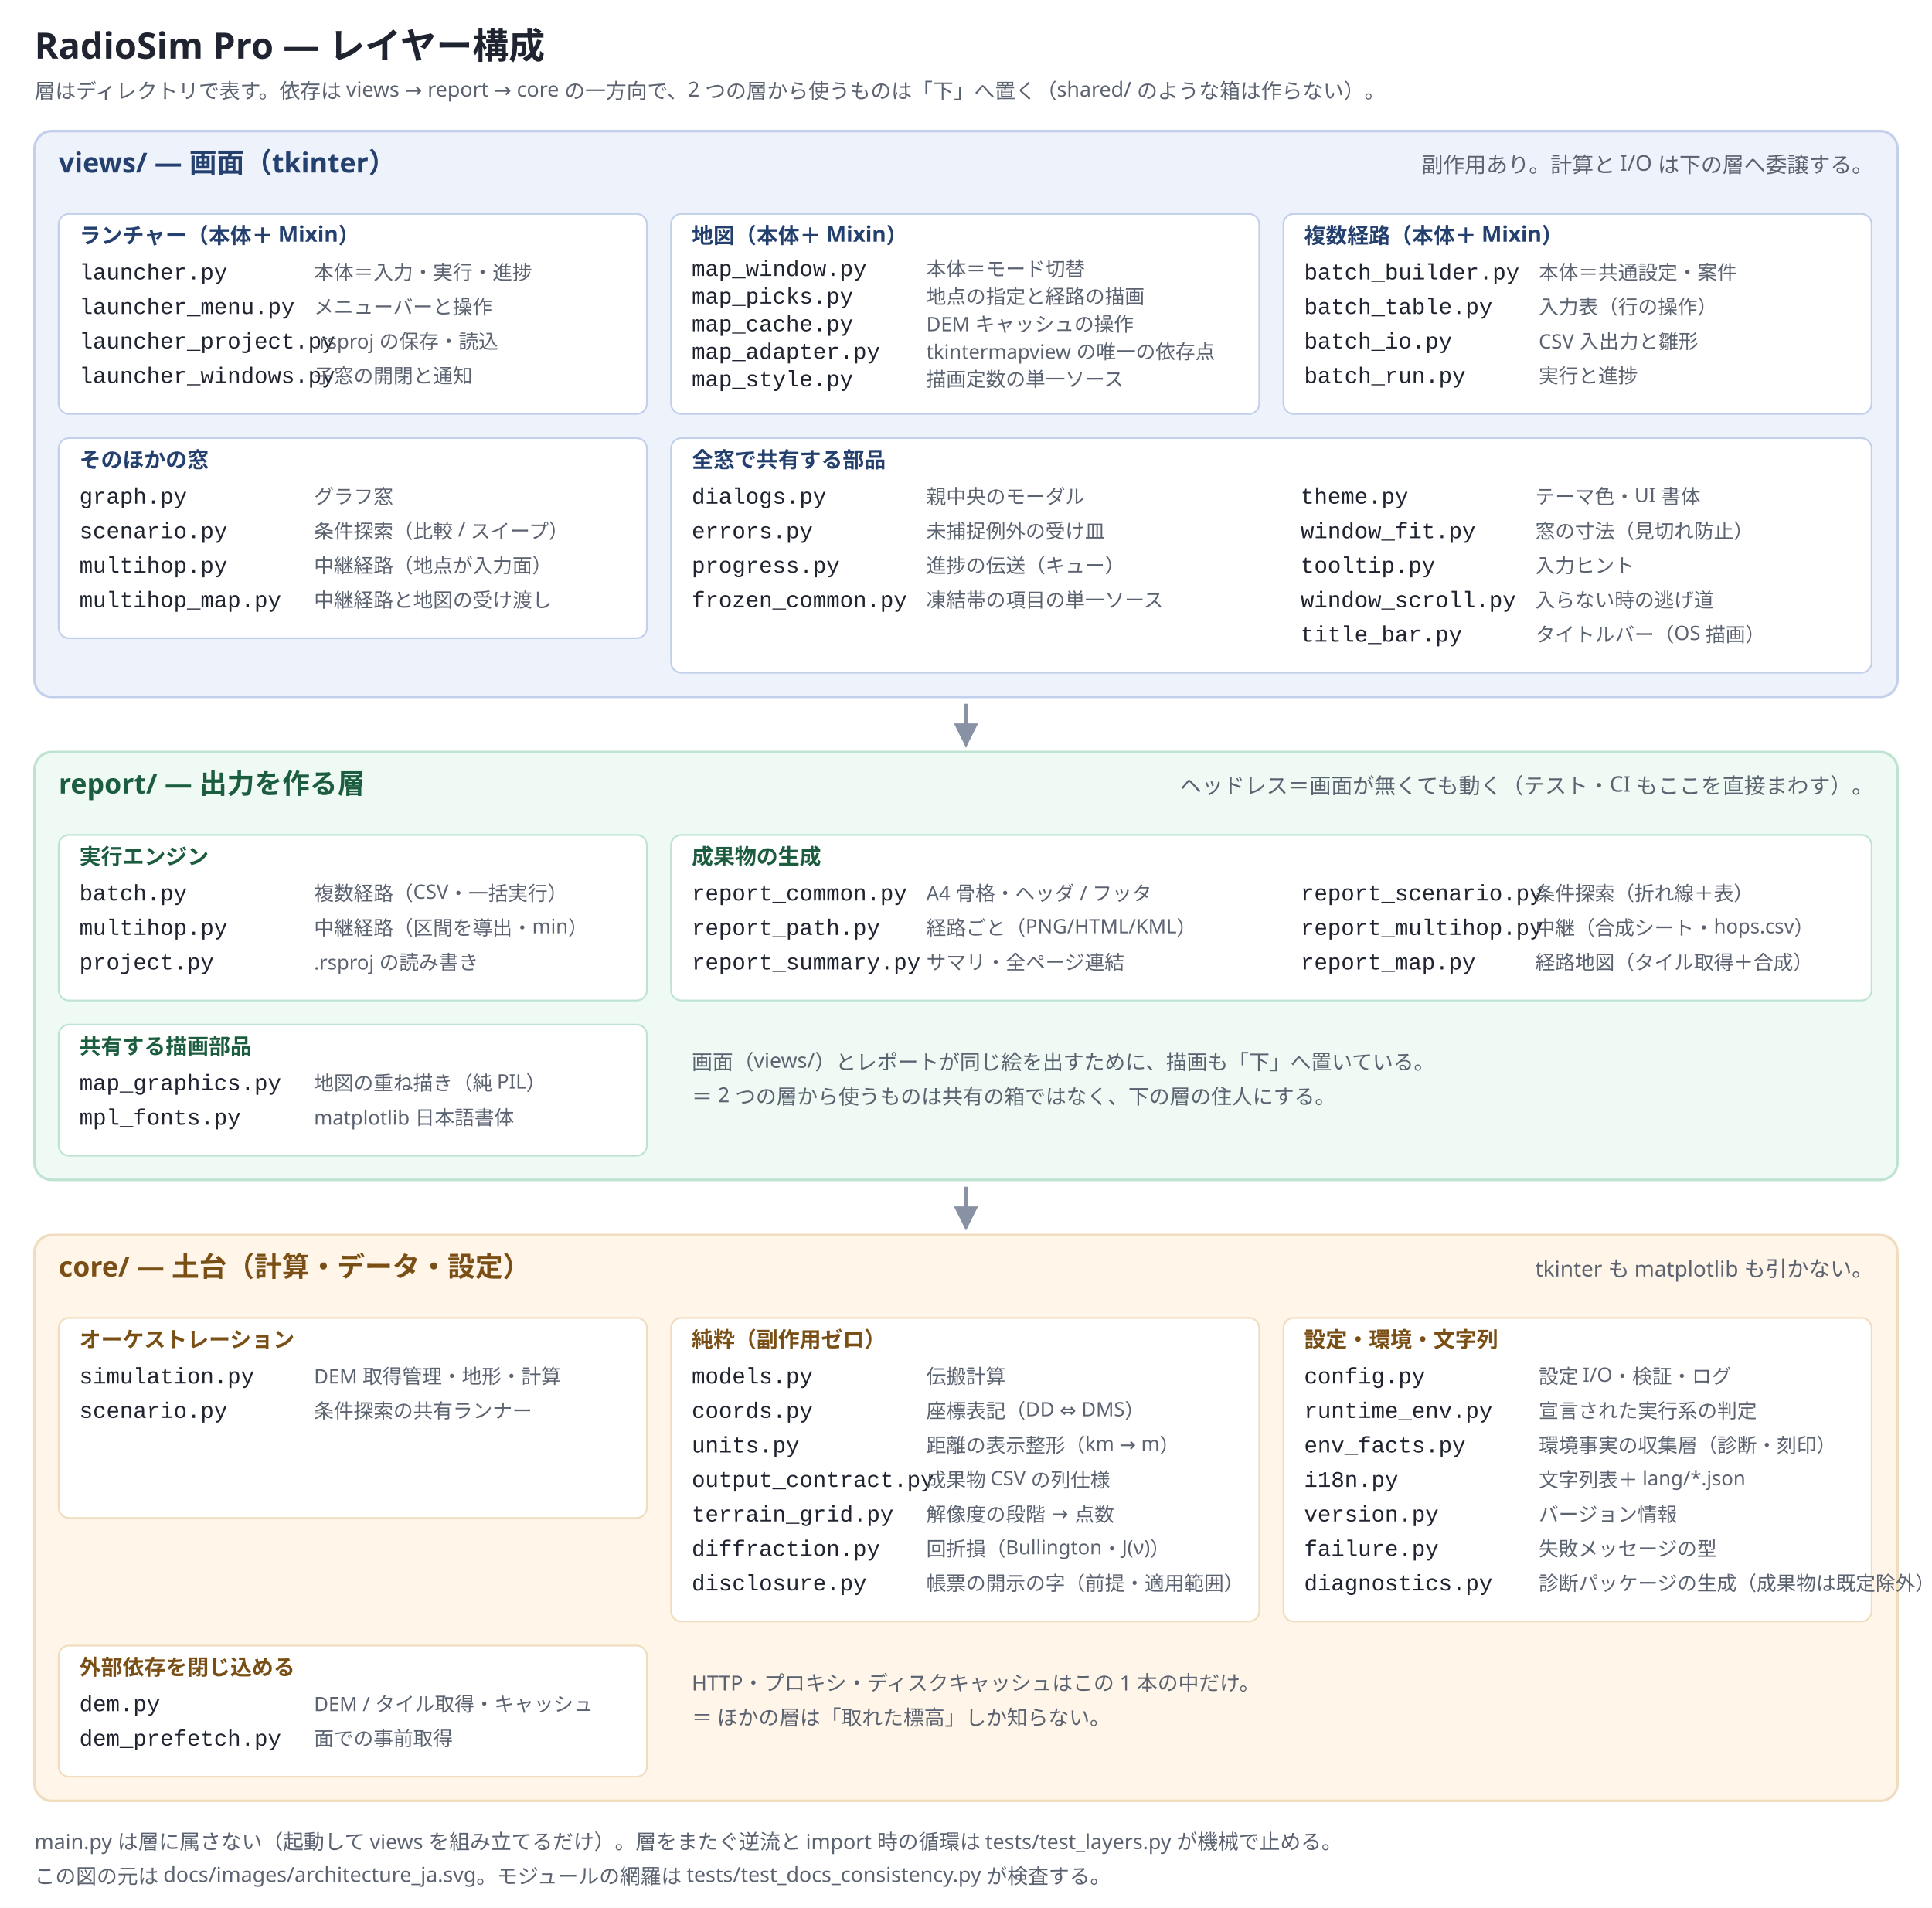
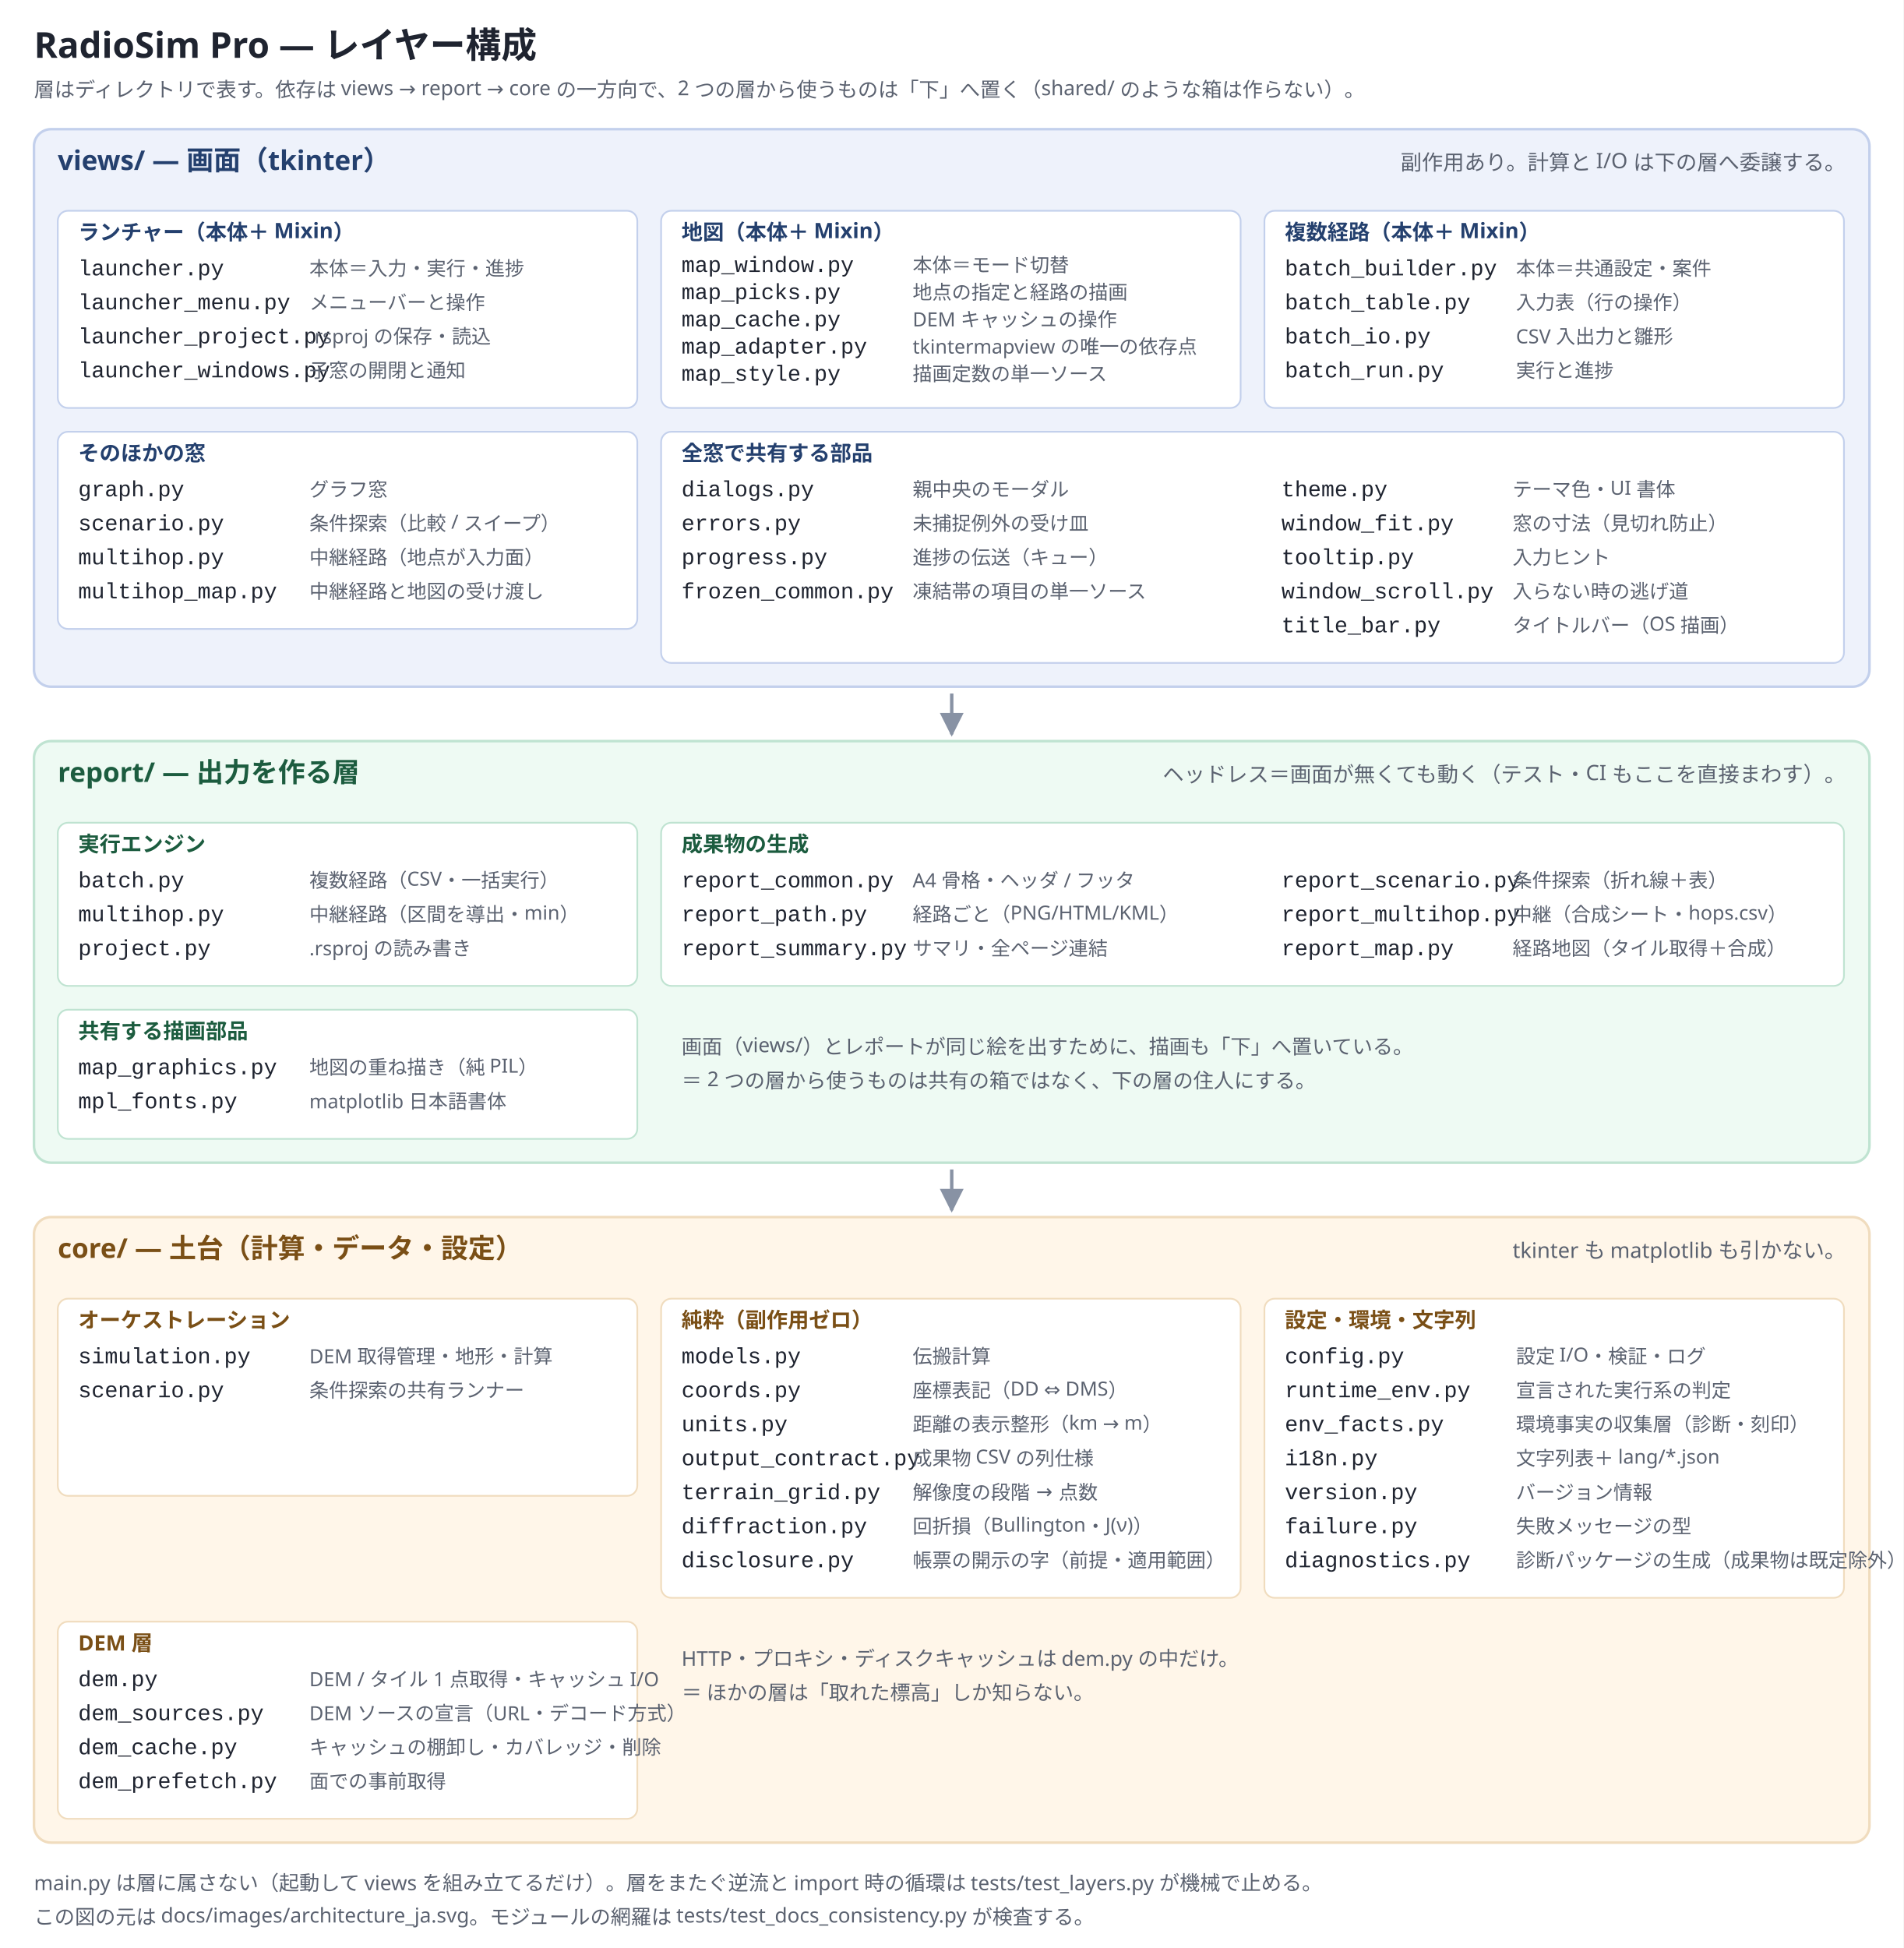
- <svg xmlns="http://www.w3.org/2000/svg" viewBox="0 0 1120 1106" width="1120" height="1106" role="img" aria-labelledby="ttl desc" font-family="'BIZ UDPGothic','Meiryo','Yu Gothic','Hiragino Sans',sans-serif">
+ <svg xmlns="http://www.w3.org/2000/svg" viewBox="0 0 1120 1146" width="1120" height="1146" role="img" aria-labelledby="ttl desc" font-family="'BIZ UDPGothic','Meiryo','Yu Gothic','Hiragino Sans',sans-serif">
  <defs>
    <marker id="ar" viewBox="0 0 10 10" refX="9" refY="5" markerWidth="7" markerHeight="7" orient="auto-start-reverse">
      <path d="M0,0 L10,5 L0,10 z" fill="#8892a4" />
    </marker>
    <style>
      .band  { stroke-width:1.5 }
      .card  { fill:#ffffff; stroke-width:1 }
      .lname { font-size:16px; font-weight:700 }
      .lrule { font-size:12.5px; fill:#5b6270 }
      .ctitle{ font-size:12.5px; font-weight:700 }
      .mod   { font-size:13px; font-family:Consolas,'Courier New',monospace; fill:#1f2430 }
      .role  { font-size:11.5px; fill:#5b6270 }
      .note  { font-size:12px; fill:#5b6270 }
      .arrow { stroke:#8892a4; stroke-width:2; marker-end:url(#ar) }
    </style>
  </defs>
-   <rect width="1120" height="1106" fill="#ffffff" />
+   <rect width="1120" height="1146" fill="#ffffff" />
  <text x="20" y="34" font-size="21" font-weight="700" fill="#1f2430">RadioSim Pro — レイヤー構成</text>
  <text x="20" y="57" class="note">層はディレクトリで表す。依存は views → report → core の一方向で、2 つの層から使うものは「下」へ置く（shared/ のような箱は作らない）。</text>
  <rect class="band" x="20" y="76" width="1080" height="328" rx="10" fill="#eef2fb" stroke="#c3d0ec" />
  <text x="34" y="100" class="lname" fill="#24406e">views/ — 画面（tkinter）</text>
  <text x="1086" y="100" class="lrule" text-anchor="end">副作用あり。計算と I/O は下の層へ委譲する。</text>
  <g>
    <rect class="card" x="34" y="124" width="341" height="116" rx="6" stroke="#c3d0ec" />
    <text x="46" y="141" class="ctitle" fill="#24406e">ランチャー（本体＋ Mixin）</text>
    <text x="46" y="162" class="mod">launcher.py</text>
    <text x="182" y="162" class="role">本体＝入力・実行・進捗</text>
    <text x="46" y="182" class="mod">launcher_menu.py</text>
    <text x="182" y="182" class="role">メニューバーと操作</text>
    <text x="46" y="202" class="mod">launcher_project.py</text>
    <text x="182" y="202" class="role">.rsproj の保存・読込</text>
    <text x="46" y="222" class="mod">launcher_windows.py</text>
    <text x="182" y="222" class="role">子窓の開閉と通知</text>
    <rect class="card" x="389" y="124" width="341" height="116" rx="6" stroke="#c3d0ec" />
    <text x="401" y="141" class="ctitle" fill="#24406e">地図（本体＋ Mixin）</text>
    <text x="401" y="160" class="mod">map_window.py</text>
    <text x="537" y="160" class="role">本体＝モード切替</text>
    <text x="401" y="176" class="mod">map_picks.py</text>
    <text x="537" y="176" class="role">地点の指定と経路の描画</text>
    <text x="401" y="192" class="mod">map_cache.py</text>
    <text x="537" y="192" class="role">DEM キャッシュの操作</text>
    <text x="401" y="208" class="mod">map_adapter.py</text>
    <text x="537" y="208" class="role">tkintermapview の唯一の依存点</text>
    <text x="401" y="224" class="mod">map_style.py</text>
    <text x="537" y="224" class="role">描画定数の単一ソース</text>
    <rect class="card" x="744" y="124" width="341" height="116" rx="6" stroke="#c3d0ec" />
    <text x="756" y="141" class="ctitle" fill="#24406e">複数経路（本体＋ Mixin）</text>
    <text x="756" y="162" class="mod">batch_builder.py</text>
    <text x="892" y="162" class="role">本体＝共通設定・案件</text>
    <text x="756" y="182" class="mod">batch_table.py</text>
    <text x="892" y="182" class="role">入力表（行の操作）</text>
    <text x="756" y="202" class="mod">batch_io.py</text>
    <text x="892" y="202" class="role">CSV 入出力と雛形</text>
    <text x="756" y="222" class="mod">batch_run.py</text>
    <text x="892" y="222" class="role">実行と進捗</text>
  </g>
  <g>
    <rect class="card" x="34" y="254" width="341" height="116" rx="6" stroke="#c3d0ec" />
    <text x="46" y="271" class="ctitle" fill="#24406e">そのほかの窓</text>
    <text x="46" y="292" class="mod">graph.py</text>
    <text x="182" y="292" class="role">グラフ窓</text>
    <text x="46" y="312" class="mod">scenario.py</text>
    <text x="182" y="312" class="role">条件探索（比較 / スイープ）</text>
    <text x="46" y="332" class="mod">multihop.py</text>
    <text x="182" y="332" class="role">中継経路（地点が入力面）</text>
    <text x="46" y="352" class="mod">multihop_map.py</text>
    <text x="182" y="352" class="role">中継経路と地図の受け渡し</text>
    <rect class="card" x="389" y="254" width="696" height="136" rx="6" stroke="#c3d0ec" />
    <text x="401" y="271" class="ctitle" fill="#24406e">全窓で共有する部品</text>
    <text x="401" y="292" class="mod">dialogs.py</text>
    <text x="537" y="292" class="role">親中央のモーダル</text>
    <text x="401" y="312" class="mod">errors.py</text>
    <text x="537" y="312" class="role">未捕捉例外の受け皿</text>
    <text x="401" y="332" class="mod">progress.py</text>
    <text x="537" y="332" class="role">進捗の伝送（キュー）</text>
    <text x="401" y="352" class="mod">frozen_common.py</text>
    <text x="537" y="352" class="role">凍結帯の項目の単一ソース</text>
    <text x="754" y="292" class="mod">theme.py</text>
    <text x="890" y="292" class="role">テーマ色・UI 書体</text>
    <text x="754" y="312" class="mod">window_fit.py</text>
    <text x="890" y="312" class="role">窓の寸法（見切れ防止）</text>
    <text x="754" y="332" class="mod">tooltip.py</text>
    <text x="890" y="332" class="role">入力ヒント</text>
    <text x="754" y="352" class="mod">window_scroll.py</text>
    <text x="890" y="352" class="role">入らない時の逃げ道</text>
    <text x="754" y="372" class="mod">title_bar.py</text>
    <text x="890" y="372" class="role">タイトルバー（OS 描画）</text>
  </g>
  <line class="arrow" x1="560" y1="408" x2="560" y2="432" />
  <rect class="band" x="20" y="436" width="1080" height="248" rx="10" fill="#eefaf3" stroke="#bfe3d1" />
  <text x="34" y="460" class="lname" fill="#1c5c3f">report/ — 出力を作る層</text>
  <text x="1086" y="460" class="lrule" text-anchor="end">ヘッドレス＝画面が無くても動く（テスト・CI もここを直接まわす）。</text>
  <g>
    <rect class="card" x="34" y="484" width="341" height="96" rx="6" stroke="#bfe3d1" />
    <text x="46" y="501" class="ctitle" fill="#1c5c3f">実行エンジン</text>
    <text x="46" y="522" class="mod">batch.py</text>
    <text x="182" y="522" class="role">複数経路（CSV・一括実行）</text>
    <text x="46" y="542" class="mod">multihop.py</text>
    <text x="182" y="542" class="role">中継経路（区間を導出・min）</text>
    <text x="46" y="562" class="mod">project.py</text>
    <text x="182" y="562" class="role">.rsproj の読み書き</text>
    <rect class="card" x="389" y="484" width="696" height="96" rx="6" stroke="#bfe3d1" />
    <text x="401" y="501" class="ctitle" fill="#1c5c3f">成果物の生成</text>
    <text x="401" y="522" class="mod">report_common.py</text>
    <text x="537" y="522" class="role">A4 骨格・ヘッダ / フッタ</text>
    <text x="401" y="542" class="mod">report_path.py</text>
    <text x="537" y="542" class="role">経路ごと（PNG/HTML/KML）</text>
    <text x="401" y="562" class="mod">report_summary.py</text>
    <text x="537" y="562" class="role">サマリ・全ページ連結</text>
    <text x="754" y="522" class="mod">report_scenario.py</text>
    <text x="890" y="522" class="role">条件探索（折れ線＋表）</text>
    <text x="754" y="542" class="mod">report_multihop.py</text>
    <text x="890" y="542" class="role">中継（合成シート・hops.csv）</text>
    <text x="754" y="562" class="mod">report_map.py</text>
    <text x="890" y="562" class="role">経路地図（タイル取得＋合成）</text>
  </g>
  <g>
    <rect class="card" x="34" y="594" width="341" height="76" rx="6" stroke="#bfe3d1" />
    <text x="46" y="611" class="ctitle" fill="#1c5c3f">共有する描画部品</text>
    <text x="46" y="632" class="mod">map_graphics.py</text>
    <text x="182" y="632" class="role">地図の重ね描き（純 PIL）</text>
    <text x="46" y="652" class="mod">mpl_fonts.py</text>
    <text x="182" y="652" class="role">matplotlib 日本語書体</text>
    <text x="401" y="620" class="note">画面（views/）とレポートが同じ絵を出すために、描画も「下」へ置いている。</text>
    <text x="401" y="640" class="note">＝ 2 つの層から使うものは共有の箱ではなく、下の層の住人にする。</text>
  </g>
  <line class="arrow" x1="560" y1="688" x2="560" y2="712" />
-   <rect class="band" x="20" y="716" width="1080" height="328" rx="10" fill="#fff6e9" stroke="#f0dcbe" />
+   <rect class="band" x="20" y="716" width="1080" height="368" rx="10" fill="#fff6e9" stroke="#f0dcbe" />
  <text x="34" y="740" class="lname" fill="#7a4f16">core/ — 土台（計算・データ・設定）</text>
  <text x="1086" y="740" class="lrule" text-anchor="end">tkinter も matplotlib も引かない。</text>
  <g>
    <rect class="card" x="34" y="764" width="341" height="116" rx="6" stroke="#f0dcbe" />
    <text x="46" y="781" class="ctitle" fill="#7a4f16">オーケストレーション</text>
    <text x="46" y="802" class="mod">simulation.py</text>
    <text x="182" y="802" class="role">DEM 取得管理・地形・計算</text>
    <text x="46" y="822" class="mod">scenario.py</text>
    <text x="182" y="822" class="role">条件探索の共有ランナー</text>
    <rect class="card" x="389" y="764" width="341" height="176" rx="6" stroke="#f0dcbe" />
    <text x="401" y="781" class="ctitle" fill="#7a4f16">純粋（副作用ゼロ）</text>
    <text x="401" y="802" class="mod">models.py</text>
    <text x="537" y="802" class="role">伝搬計算</text>
    <text x="401" y="822" class="mod">coords.py</text>
    <text x="537" y="822" class="role">座標表記（DD ⇔ DMS）</text>
    <text x="401" y="842" class="mod">units.py</text>
    <text x="537" y="842" class="role">距離の表示整形（km → m）</text>
    <text x="401" y="862" class="mod">output_contract.py</text>
    <text x="537" y="862" class="role">成果物 CSV の列仕様</text>
    <text x="401" y="882" class="mod">terrain_grid.py</text>
    <text x="537" y="882" class="role">解像度の段階 → 点数</text>
    <text x="401" y="902" class="mod">diffraction.py</text>
    <text x="537" y="902" class="role">回折損（Bullington・J(ν)）</text>
    <text x="401" y="922" class="mod">disclosure.py</text>
    <text x="537" y="922" class="role">帳票の開示の字（前提・適用範囲）</text>
    <rect class="card" x="744" y="764" width="341" height="176" rx="6" stroke="#f0dcbe" />
    <text x="756" y="781" class="ctitle" fill="#7a4f16">設定・環境・文字列</text>
    <text x="756" y="802" class="mod">config.py</text>
    <text x="892" y="802" class="role">設定 I/O・検証・ログ</text>
    <text x="756" y="822" class="mod">runtime_env.py</text>
    <text x="892" y="822" class="role">宣言された実行系の判定</text>
    <text x="756" y="842" class="mod">env_facts.py</text>
    <text x="892" y="842" class="role">環境事実の収集層（診断・刻印）</text>
    <text x="756" y="862" class="mod">i18n.py</text>
    <text x="892" y="862" class="role">文字列表＋ lang/*.json</text>
    <text x="756" y="882" class="mod">version.py</text>
    <text x="892" y="882" class="role">バージョン情報</text>
    <text x="756" y="902" class="mod">failure.py</text>
    <text x="892" y="902" class="role">失敗メッセージの型</text>
    <text x="756" y="922" class="mod">diagnostics.py</text>
    <text x="892" y="922" class="role">診断パッケージの生成（成果物は既定除外）</text>
  </g>
  <g>
-     <rect class="card" x="34" y="954" width="341" height="76" rx="6" stroke="#f0dcbe" />
-     <text x="46" y="971" class="ctitle" fill="#7a4f16">外部依存を閉じ込める</text>
+     <rect class="card" x="34" y="954" width="341" height="116" rx="6" stroke="#f0dcbe" />
+     <text x="46" y="971" class="ctitle" fill="#7a4f16">DEM 層</text>
    <text x="46" y="992" class="mod">dem.py</text>
-     <text x="182" y="992" class="role">DEM / タイル取得・キャッシュ</text>
-     <text x="46" y="1012" class="mod">dem_prefetch.py</text>
-     <text x="182" y="1012" class="role">面での事前取得</text>
-     <text x="401" y="980" class="note">HTTP・プロキシ・ディスクキャッシュはこの 1 本の中だけ。</text>
+     <text x="182" y="992" class="role">DEM / タイル 1 点取得・キャッシュ I/O</text>
+     <text x="46" y="1012" class="mod">dem_sources.py</text>
+     <text x="182" y="1012" class="role">DEM ソースの宣言（URL・デコード方式）</text>
+     <text x="46" y="1032" class="mod">dem_cache.py</text>
+     <text x="182" y="1032" class="role">キャッシュの棚卸し・カバレッジ・削除</text>
+     <text x="46" y="1052" class="mod">dem_prefetch.py</text>
+     <text x="182" y="1052" class="role">面での事前取得</text>
+     <text x="401" y="980" class="note">HTTP・プロキシ・ディスクキャッシュは dem.py の中だけ。</text>
    <text x="401" y="1000" class="note">＝ ほかの層は「取れた標高」しか知らない。</text>
  </g>
-   <text x="20" y="1072" class="note">main.py は層に属さない（起動して views を組み立てるだけ）。層をまたぐ逆流と import 時の循環は tests/test_layers.py が機械で止める。</text>
-   <text x="20" y="1092" class="note">この図の元は docs/images/architecture_ja.svg。モジュールの網羅は tests/test_docs_consistency.py が検査する。</text>
+   <text x="20" y="1112" class="note">main.py は層に属さない（起動して views を組み立てるだけ）。層をまたぐ逆流と import 時の循環は tests/test_layers.py が機械で止める。</text>
+   <text x="20" y="1132" class="note">この図の元は docs/images/architecture_ja.svg。モジュールの網羅は tests/test_docs_consistency.py が検査する。</text>
</svg>
